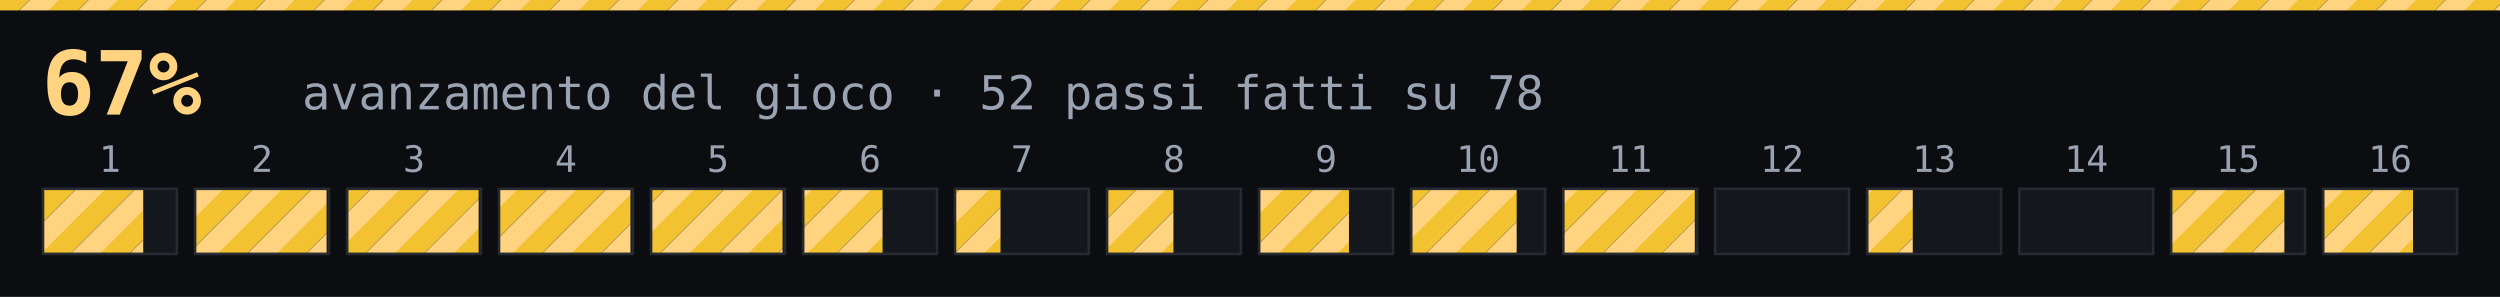
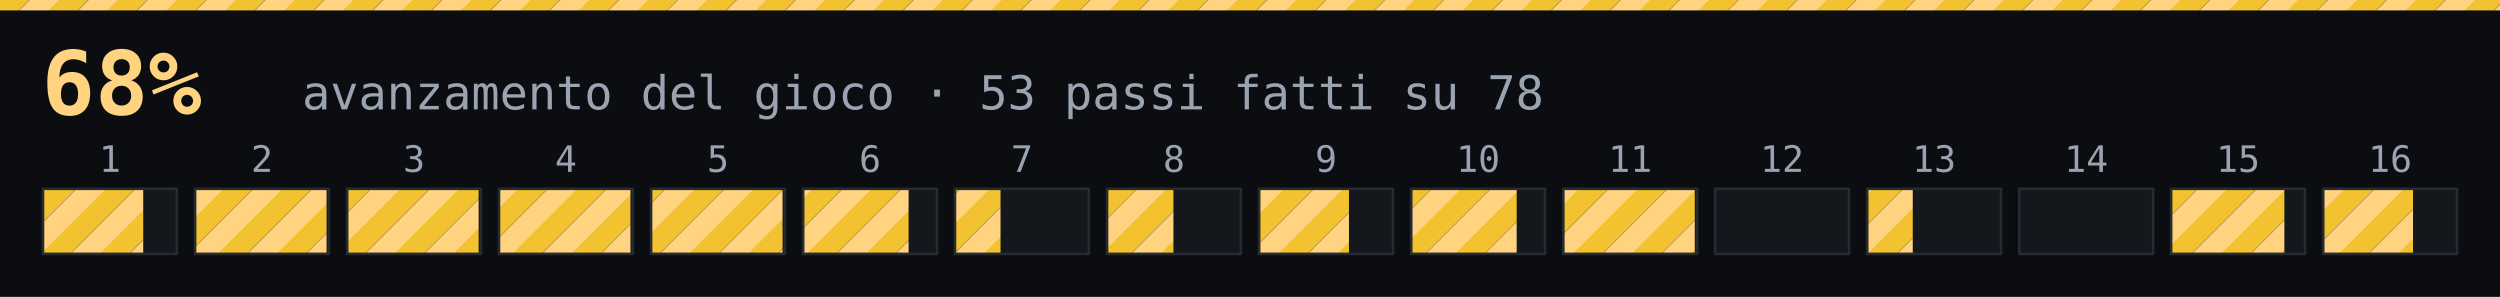
<svg xmlns="http://www.w3.org/2000/svg" width="960" height="114" viewBox="0 0 960 114" font-family="ui-monospace,Cascadia Mono,Consolas,DejaVu Sans Mono,monospace">
  <defs>
    <pattern id="strisce" width="16" height="16" patternUnits="userSpaceOnUse" patternTransform="rotate(45)">
      <rect width="8" height="16" fill="#f2c230" />
      <rect x="8" width="8" height="16" fill="#ffd37f" />
    </pattern>
  </defs>
  <rect width="960" height="114" fill="#0b0d10" />
  <rect width="960" height="4" fill="url(#strisce)" />
-   <text x="16" y="44" fill="#ffd37f" font-size="34" font-weight="700">67%</text>
-   <text x="116" y="42" fill="#9aa3b2" font-size="18">avanzamento del gioco · 52 passi fatti su 78</text>
+   <text x="16" y="44" fill="#ffd37f" font-size="34" font-weight="700">68%</text>
+   <text x="116" y="42" fill="#9aa3b2" font-size="18">avanzamento del gioco · 53 passi fatti su 78</text>
  <text x="42.2" y="66" text-anchor="middle" fill="#9aa3b2" font-size="14">1</text>
  <rect x="16.5" y="72.5" width="51.4" height="25" fill="#14171c" stroke="#262b33" />
  <rect x="17.0" y="73" width="38" height="24" fill="url(#strisce)" />
  <text x="100.6" y="66" text-anchor="middle" fill="#9aa3b2" font-size="14">2</text>
  <rect x="74.9" y="72.5" width="51.4" height="25" fill="#14171c" stroke="#262b33" />
  <rect x="75.4" y="73" width="50" height="24" fill="url(#strisce)" />
  <text x="159.0" y="66" text-anchor="middle" fill="#9aa3b2" font-size="14">3</text>
  <rect x="133.3" y="72.5" width="51.4" height="25" fill="#14171c" stroke="#262b33" />
  <rect x="133.8" y="73" width="50" height="24" fill="url(#strisce)" />
  <text x="217.3" y="66" text-anchor="middle" fill="#9aa3b2" font-size="14">4</text>
  <rect x="191.6" y="72.5" width="51.4" height="25" fill="#14171c" stroke="#262b33" />
  <rect x="192.1" y="73" width="50" height="24" fill="url(#strisce)" />
  <text x="275.7" y="66" text-anchor="middle" fill="#9aa3b2" font-size="14">5</text>
  <rect x="250.0" y="72.5" width="51.4" height="25" fill="#14171c" stroke="#262b33" />
  <rect x="250.5" y="73" width="50" height="24" fill="url(#strisce)" />
  <text x="334.1" y="66" text-anchor="middle" fill="#9aa3b2" font-size="14">6</text>
  <rect x="308.4" y="72.5" width="51.4" height="25" fill="#14171c" stroke="#262b33" />
-   <rect x="308.9" y="73" width="30" height="24" fill="url(#strisce)" />
+   <rect x="308.9" y="73" width="40" height="24" fill="url(#strisce)" />
  <text x="392.4" y="66" text-anchor="middle" fill="#9aa3b2" font-size="14">7</text>
  <rect x="366.7" y="72.5" width="51.4" height="25" fill="#14171c" stroke="#262b33" />
  <rect x="367.2" y="73" width="17" height="24" fill="url(#strisce)" />
  <text x="450.8" y="66" text-anchor="middle" fill="#9aa3b2" font-size="14">8</text>
  <rect x="425.1" y="72.5" width="51.4" height="25" fill="#14171c" stroke="#262b33" />
  <rect x="425.6" y="73" width="25" height="24" fill="url(#strisce)" />
  <text x="509.2" y="66" text-anchor="middle" fill="#9aa3b2" font-size="14">9</text>
  <rect x="483.5" y="72.5" width="51.4" height="25" fill="#14171c" stroke="#262b33" />
  <rect x="484.0" y="73" width="34" height="24" fill="url(#strisce)" />
  <text x="567.6" y="66" text-anchor="middle" fill="#9aa3b2" font-size="14">10</text>
  <rect x="541.9" y="72.5" width="51.4" height="25" fill="#14171c" stroke="#262b33" />
  <rect x="542.4" y="73" width="40" height="24" fill="url(#strisce)" />
  <text x="626.0" y="66" text-anchor="middle" fill="#9aa3b2" font-size="14">11</text>
  <rect x="600.3" y="72.5" width="51.4" height="25" fill="#14171c" stroke="#262b33" />
  <rect x="600.8" y="73" width="50" height="24" fill="url(#strisce)" />
  <text x="684.3" y="66" text-anchor="middle" fill="#9aa3b2" font-size="14">12</text>
  <rect x="658.6" y="72.5" width="51.4" height="25" fill="#14171c" stroke="#262b33" />
  <text x="742.7" y="66" text-anchor="middle" fill="#9aa3b2" font-size="14">13</text>
  <rect x="717.0" y="72.5" width="51.4" height="25" fill="#14171c" stroke="#262b33" />
  <rect x="717.5" y="73" width="17" height="24" fill="url(#strisce)" />
  <text x="801.1" y="66" text-anchor="middle" fill="#9aa3b2" font-size="14">14</text>
  <rect x="775.4" y="72.5" width="51.4" height="25" fill="#14171c" stroke="#262b33" />
  <text x="859.4" y="66" text-anchor="middle" fill="#9aa3b2" font-size="14">15</text>
  <rect x="833.7" y="72.5" width="51.4" height="25" fill="#14171c" stroke="#262b33" />
  <rect x="834.2" y="73" width="43" height="24" fill="url(#strisce)" />
  <text x="917.8" y="66" text-anchor="middle" fill="#9aa3b2" font-size="14">16</text>
  <rect x="892.1" y="72.5" width="51.4" height="25" fill="#14171c" stroke="#262b33" />
  <rect x="892.6" y="73" width="34" height="24" fill="url(#strisce)" />
</svg>
